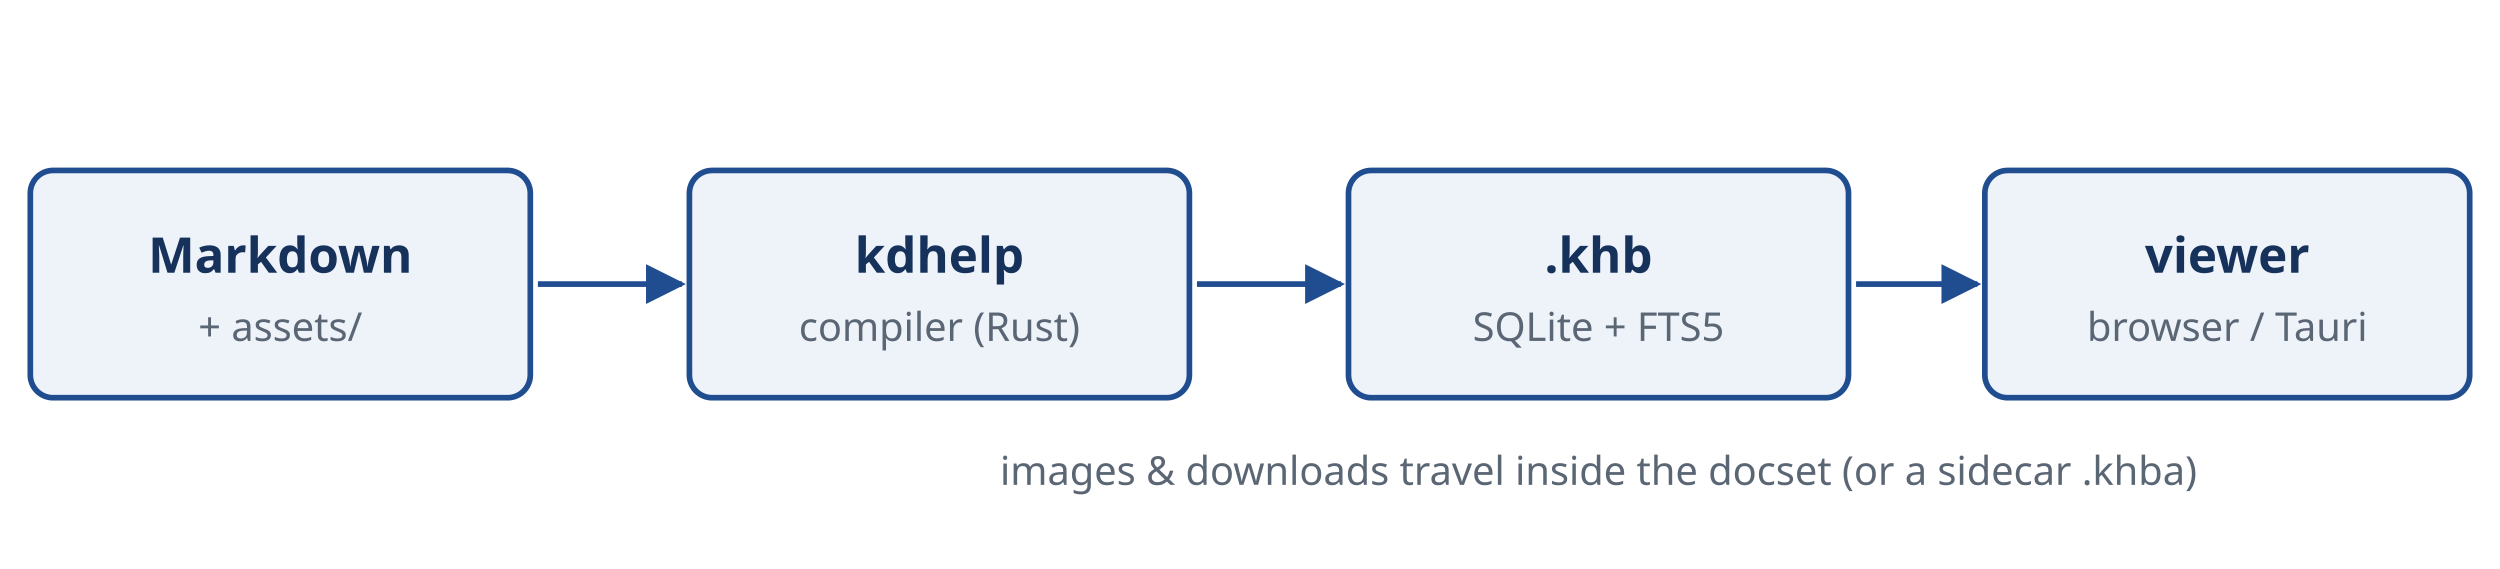
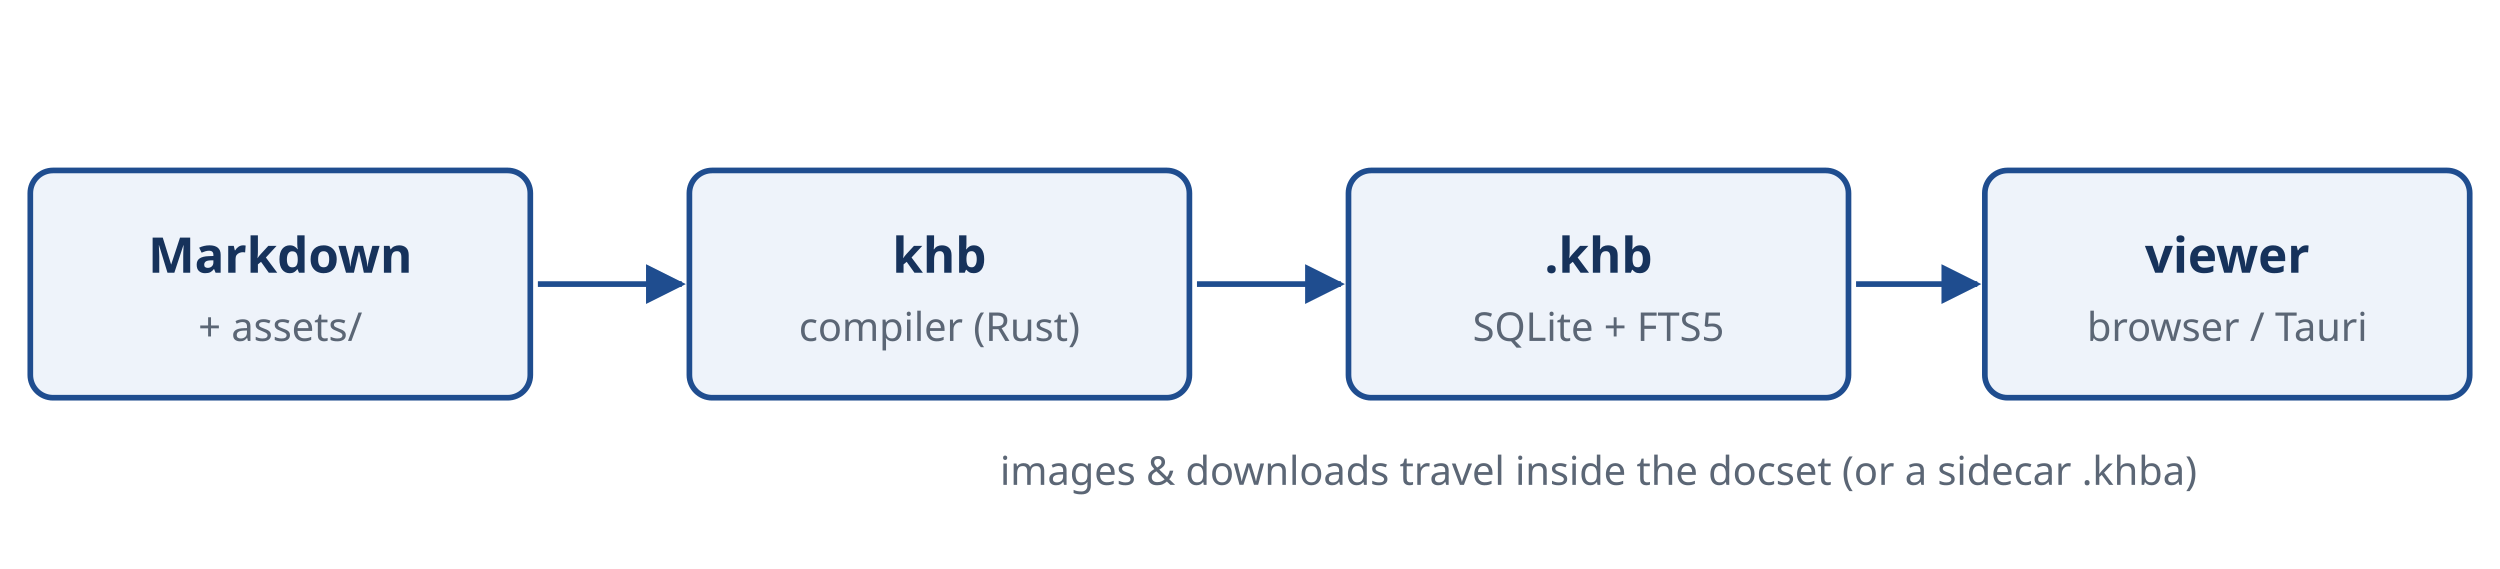
<svg xmlns="http://www.w3.org/2000/svg" viewBox="0 0 660 150" width="660" height="150" font-family="Tahoma, Segoe UI, sans-serif">
  <defs>
    <marker id="arrow" viewBox="0 0 10 10" refX="9" refY="5" markerWidth="7" markerHeight="7" orient="auto-start-reverse">
      <path d="M0 0 L10 5 L0 10 z" fill="#1f4d8f" />
    </marker>
    <style>
      .box { fill: #eef3fa; stroke: #1f4d8f; stroke-width: 1.5; rx: 6; }
      .t { fill: #16325b; font-size: 13px; font-weight: bold; text-anchor: middle; }
      .s { fill: #5b6675; font-size: 10.5px; text-anchor: middle; }
      .a { stroke: #1f4d8f; stroke-width: 1.5; marker-end: url(#arrow); }
    </style>
  </defs>
  <rect class="box" x="8" y="45" width="132" height="60" rx="6" />
  <text class="t" x="74" y="72">Markdown</text>
  <text class="s" x="74" y="90">+ assets/</text>
  <rect class="box" x="182" y="45" width="132" height="60" rx="6" />
-   <text class="t" x="248" y="72">kdhelp</text>
+   <text class="t" x="248" y="72">khb</text>
  <text class="s" x="248" y="90">compiler (Rust)</text>
  <rect class="box" x="356" y="45" width="132" height="60" rx="6" />
  <text class="t" x="422" y="72">.khb</text>
  <text class="s" x="422" y="90">SQLite + FTS5</text>
  <rect class="box" x="524" y="45" width="128" height="60" rx="6" />
  <text class="t" x="588" y="72">viewer</text>
  <text class="s" x="588" y="90">browser / Tauri</text>
  <line class="a" x1="142" y1="75" x2="180" y2="75" />
  <line class="a" x1="316" y1="75" x2="354" y2="75" />
  <line class="a" x1="490" y1="75" x2="522" y2="75" />
  <text class="s" x="422" y="128" font-size="10">images &amp; downloads travel inside the docset (or a sidecar .khba)</text>
</svg>
